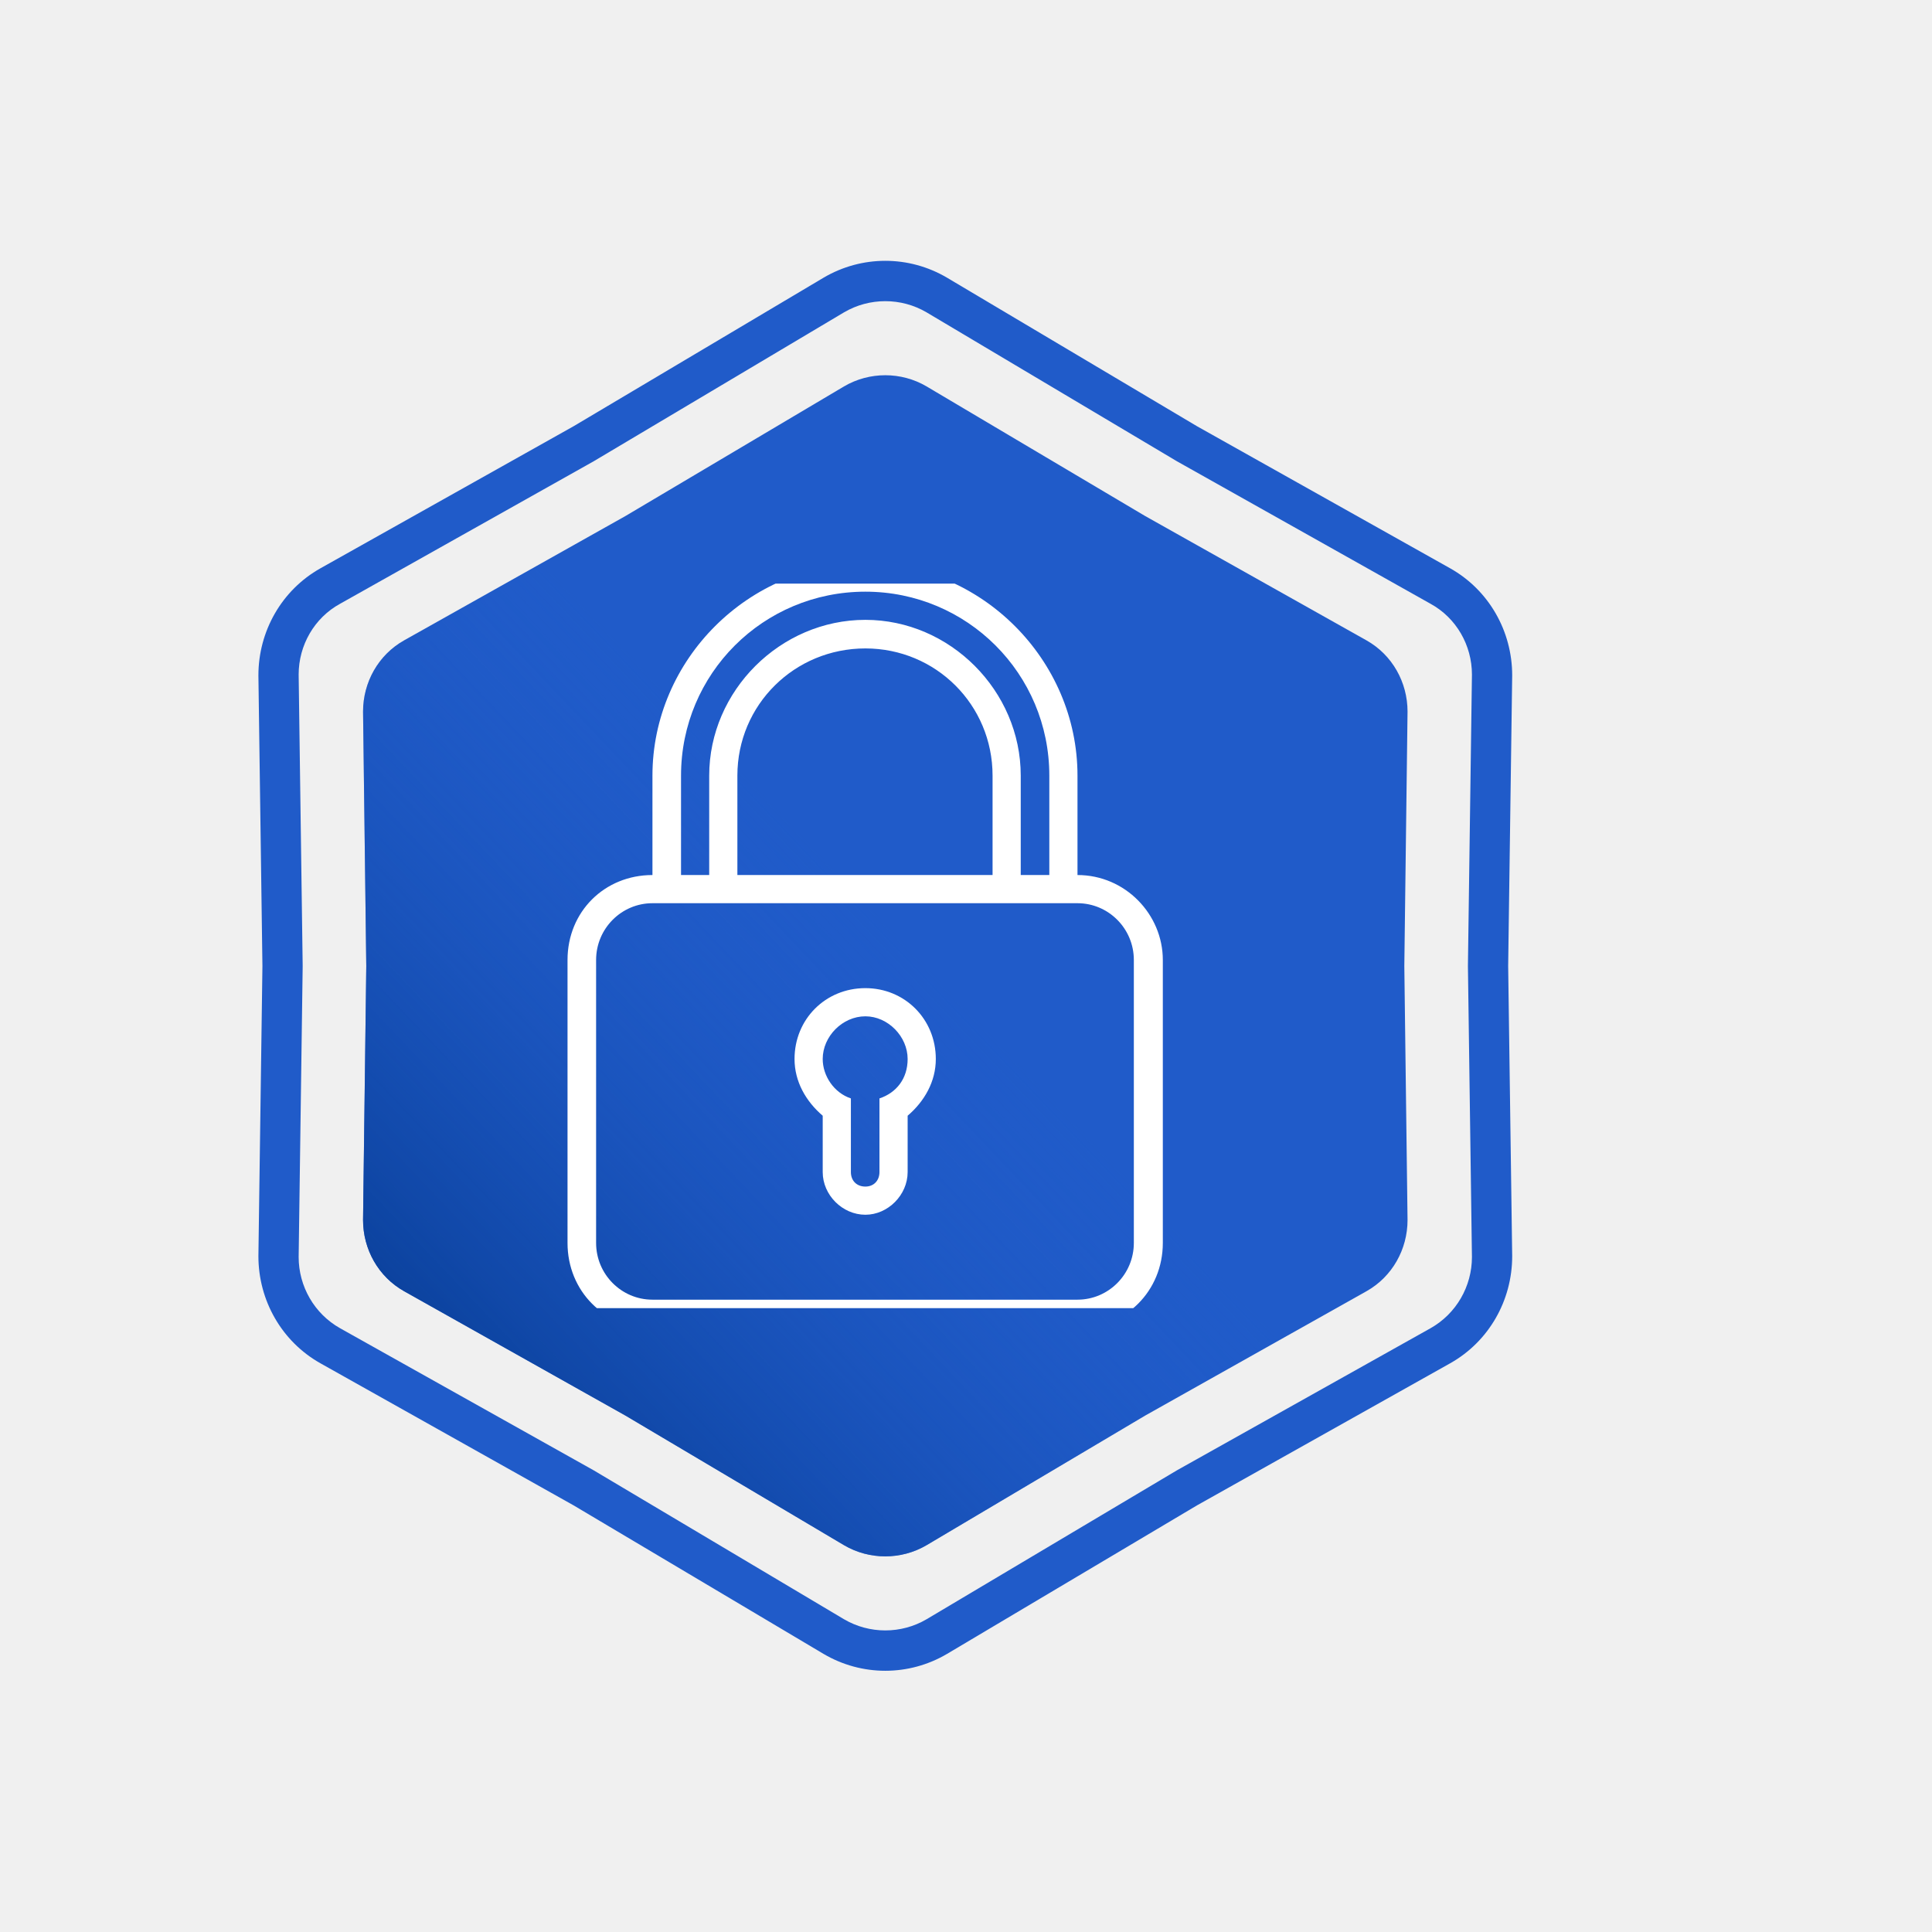
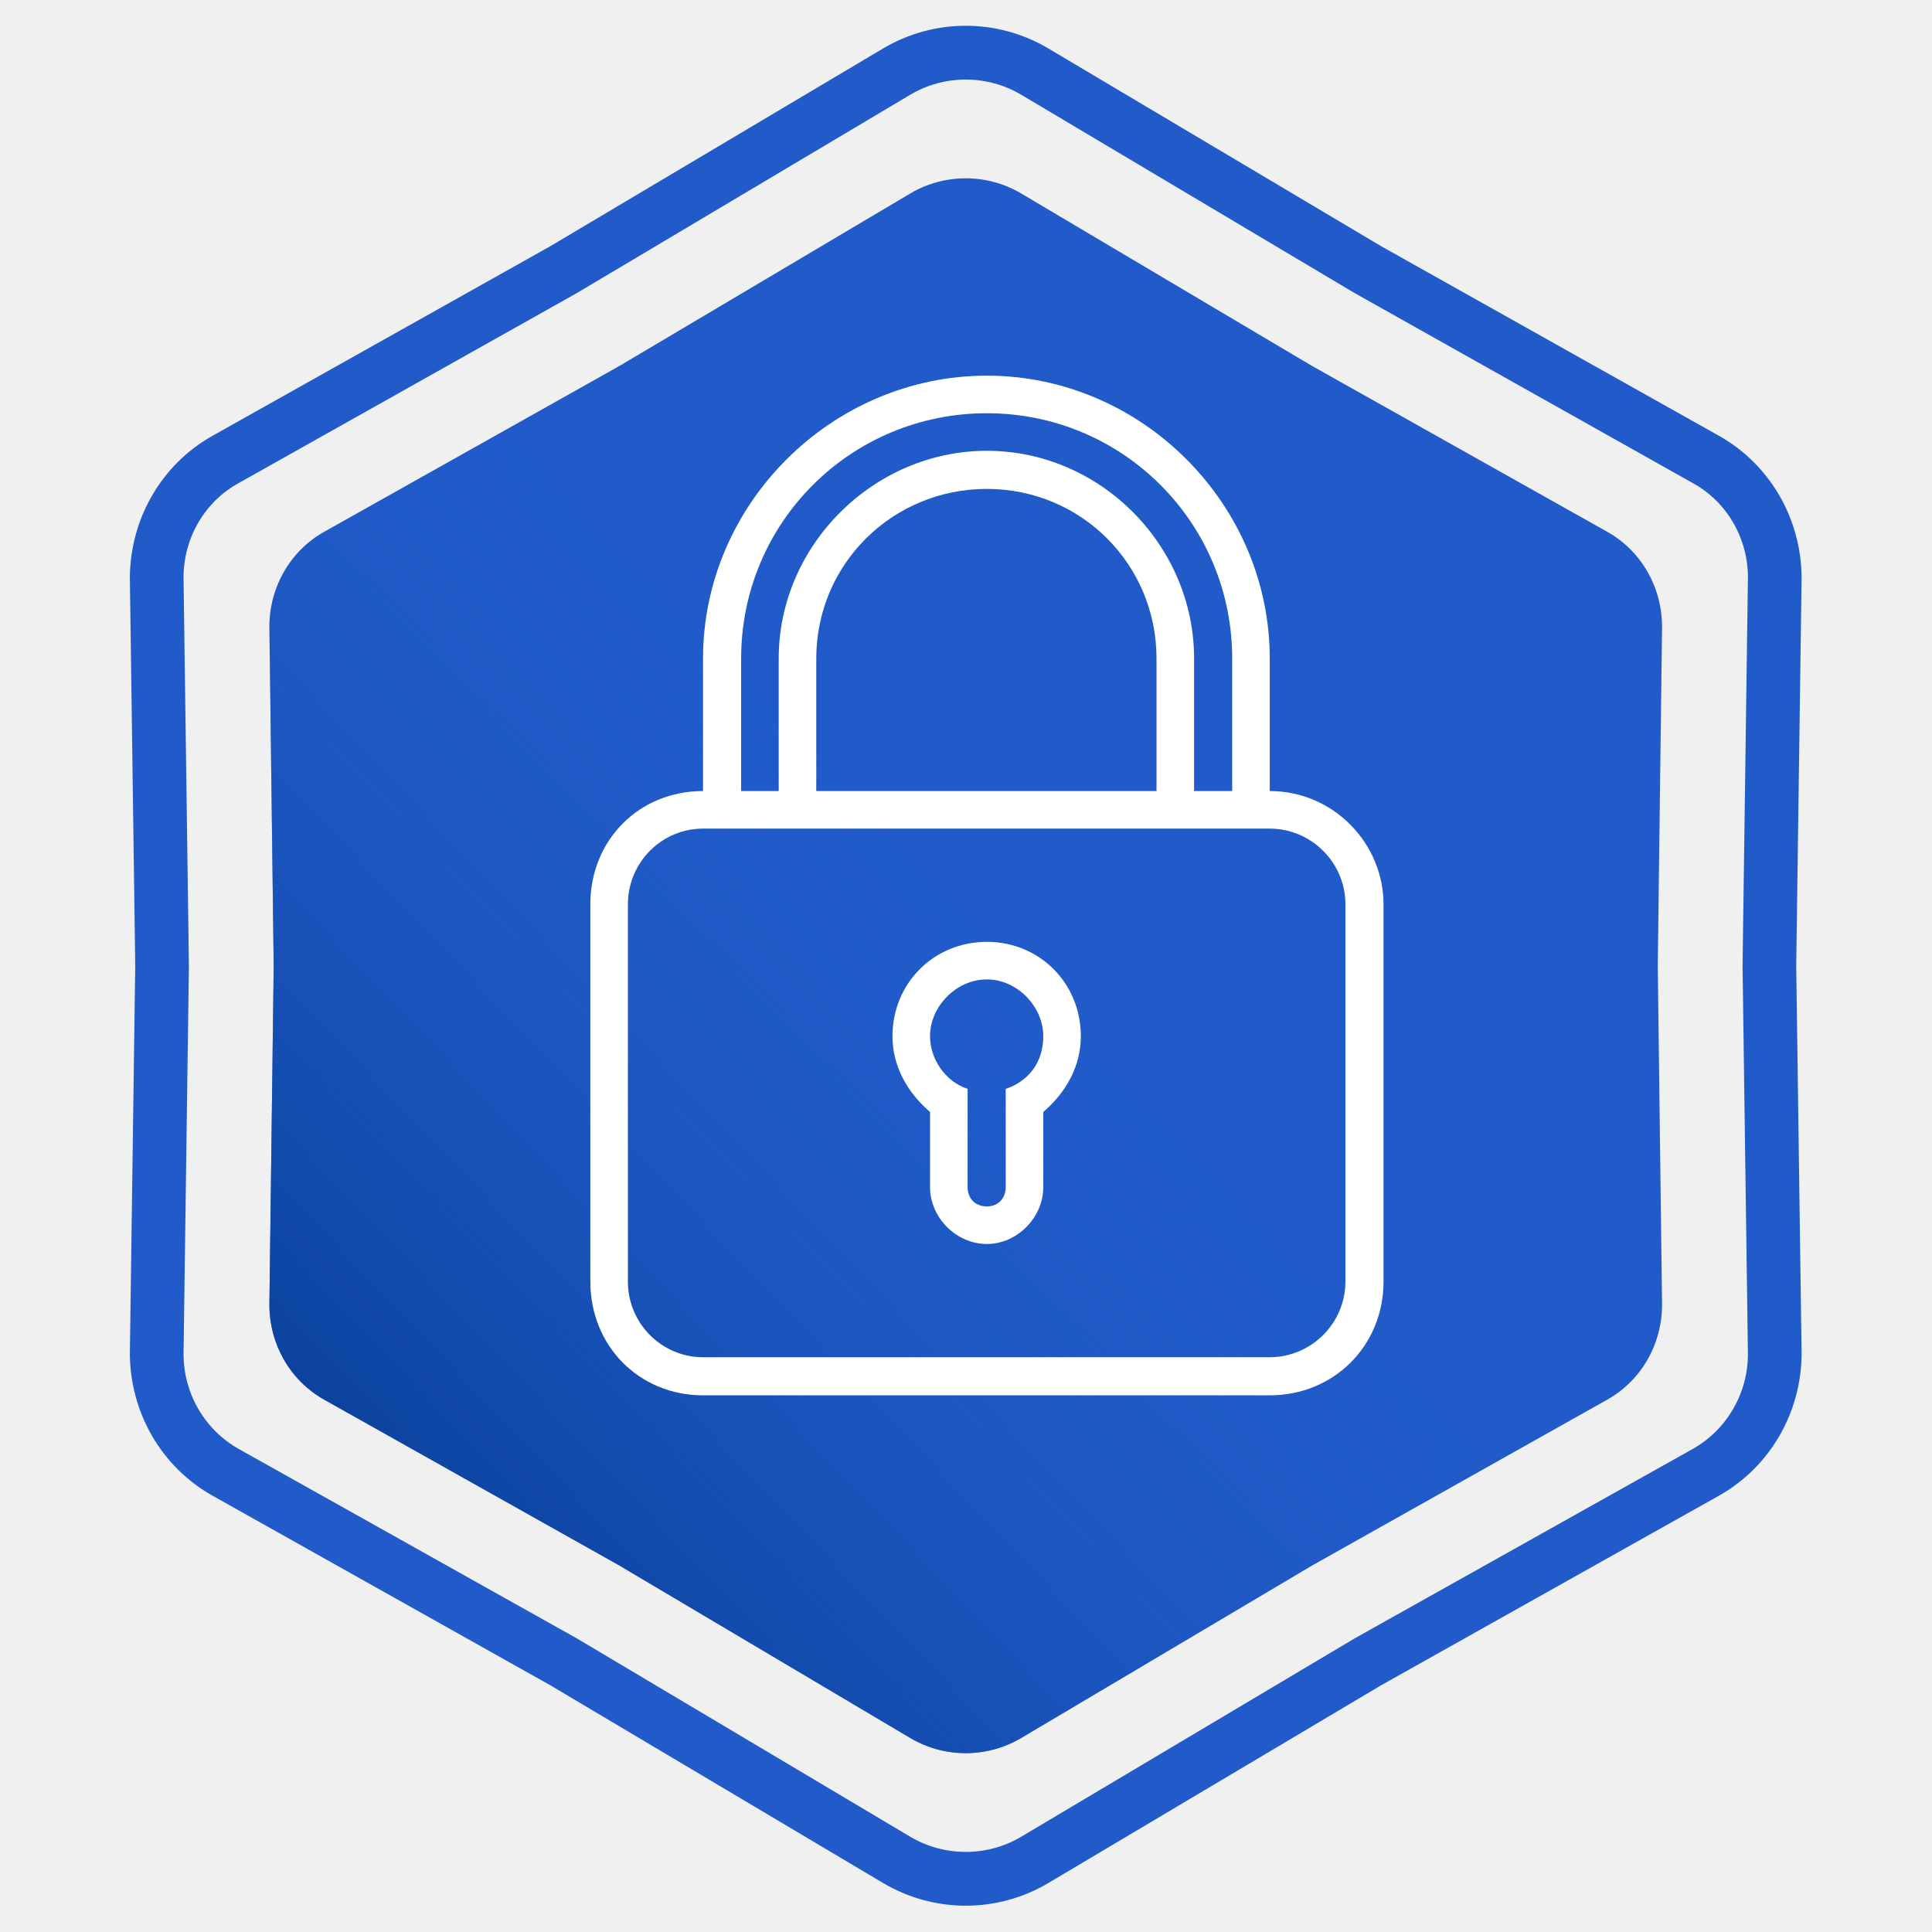
- <svg xmlns="http://www.w3.org/2000/svg" width="48" height="48" viewBox="0 0 48 48" fill="none">
+ <svg xmlns="http://www.w3.org/2000/svg" width="36" height="36" viewBox="0 0 36 36" fill="none">
  <defs>
-     <clipPath id="clip35_943">
-       <rect id="Mobile/ ic_equalizer" rx="-0.5" width="23" height="23" transform="translate(12.5 12.5)" fill="white" fill-opacity="0" />
-     </clipPath>
-     <clipPath id="clip36_888">
-       <rect id="lock-outlined-padlock-symbol-for-security-interface_icon-icons.com_57803 1" rx="-0.5" width="18" height="18" transform="translate(12.5 14.5)" fill="white" fill-opacity="0" />
-     </clipPath>
-     <linearGradient x1="30.922" y1="15.724" x2="10.491" y2="35.121" id="paint_linear_43_1151_0" gradientUnits="userSpaceOnUse">
+     <linearGradient x1="26.922" y1="9.724" x2="6.491" y2="29.121" id="paint_linear_43_1151_0" gradientUnits="userSpaceOnUse">
      <stop offset="0.405" stop-color="#205BC9" stop-opacity="0" />
      <stop offset="1" stop-color="#073D95" />
    </linearGradient>
  </defs>
-   <path id="Star 2" d="M14.25 10.59L7.96 14.12C7 14.66 6.42 15.68 6.42 16.78L6.52 24L6.42 31.21C6.42 32.31 7 33.33 7.96 33.87L14.25 37.4L20.46 41.09C21.41 41.65 22.58 41.65 23.53 41.09L29.74 37.4L36.03 33.87C36.99 33.33 37.57 32.31 37.57 31.21L37.47 24L37.57 16.78C37.57 15.68 36.99 14.66 36.03 14.12L29.74 10.59L23.53 6.9C22.58 6.34 21.41 6.34 20.46 6.9L14.25 10.59ZM14.75 11.46L8.45 15C7.81 15.35 7.42 16.03 7.42 16.76L7.52 24L7.42 31.23C7.42 31.96 7.81 32.64 8.45 33L14.75 36.53L20.97 40.23C21.6 40.6 22.39 40.6 23.02 40.23L29.24 36.53L35.54 33C36.18 32.64 36.57 31.96 36.57 31.23L36.47 24L36.57 16.76C36.57 16.03 36.18 15.35 35.54 15L29.24 11.46L23.02 7.76C22.39 7.39 21.6 7.39 20.97 7.76L14.75 11.46Z" fill="#205BC9" fill-opacity="1" fill-rule="evenodd" />
-   <path id="Star 1" d="M20.97 9.6L15.54 12.82L10.04 15.91C9.4 16.27 9.02 16.95 9.02 17.68L9.1 24L9.02 30.31C9.02 31.04 9.4 31.72 10.04 32.08L15.54 35.17L20.97 38.39C21.6 38.76 22.39 38.76 23.02 38.39L28.45 35.17L33.95 32.08C34.59 31.72 34.97 31.04 34.97 30.31L34.89 24L34.97 17.68C34.97 16.95 34.59 16.27 33.95 15.91L28.45 12.82L23.02 9.6C22.39 9.23 21.6 9.23 20.97 9.6Z" fill="#205BC9" fill-opacity="1" fill-rule="evenodd" />
-   <path id="Star 1" d="M20.97 9.6L15.54 12.82L10.04 15.91C9.4 16.27 9.02 16.95 9.02 17.68L9.1 24L9.02 30.31C9.02 31.04 9.4 31.72 10.04 32.08L15.54 35.17L20.97 38.39C21.6 38.76 22.39 38.76 23.02 38.39L28.45 35.17L33.95 32.08C34.59 31.72 34.97 31.04 34.97 30.31L34.89 24L34.97 17.68C34.97 16.95 34.59 16.27 33.95 15.91L28.45 12.82L23.02 9.6C22.39 9.23 21.6 9.23 20.97 9.6Z" fill="url(#paint_linear_43_1151_0)" fill-opacity="1" fill-rule="evenodd" />
-   <g clip-path="url(#clip35_943)" />
-   <g clip-path="url(#clip36_888)">
-     <path id="Vector" d="M21.5 24.55C20.51 24.55 19.74 25.32 19.74 26.31C19.74 26.87 20.02 27.36 20.44 27.72L20.44 29.12C20.44 29.69 20.93 30.18 21.5 30.18C22.06 30.18 22.55 29.69 22.55 29.12L22.55 27.72C22.97 27.36 23.25 26.87 23.25 26.31C23.25 25.32 22.48 24.55 21.5 24.55ZM21.85 27.29L21.85 29.12C21.85 29.33 21.71 29.48 21.5 29.48C21.28 29.48 21.14 29.33 21.14 29.12L21.14 27.29C20.72 27.15 20.44 26.73 20.44 26.31C20.44 25.75 20.93 25.25 21.5 25.25C22.06 25.25 22.55 25.75 22.55 26.31C22.55 26.8 22.27 27.15 21.85 27.29Z" fill="#FFFFFF" fill-opacity="1" fill-rule="nonzero" />
-     <path id="Vector" d="M26.77 21.74L26.77 19.27C26.77 16.39 24.38 14 21.5 14C18.6 14 16.21 16.39 16.21 19.27L16.21 21.74C15.02 21.74 14.1 22.65 14.1 23.85L14.1 30.88C14.1 32.08 15.02 33 16.21 33L26.77 33C27.96 33 28.89 32.08 28.89 30.88L28.89 23.85C28.89 22.72 27.96 21.74 26.77 21.74ZM16.92 19.27C16.92 16.74 18.96 14.7 21.5 14.7C24.03 14.7 26.07 16.74 26.07 19.27L26.07 21.74L25.36 21.74L25.36 19.27C25.36 17.16 23.6 15.4 21.5 15.4C19.39 15.4 17.62 17.16 17.62 19.27L17.62 21.74L16.92 21.74L16.92 19.27ZM24.66 19.27L24.66 21.74L18.32 21.74L18.32 19.27C18.32 17.51 19.74 16.11 21.5 16.11C23.25 16.11 24.66 17.51 24.66 19.27ZM28.17 30.88C28.17 31.66 27.54 32.29 26.77 32.29L16.21 32.29C15.44 32.29 14.81 31.66 14.81 30.88L14.81 23.85C14.81 23.07 15.44 22.44 16.21 22.44L26.77 22.44C27.54 22.44 28.17 23.07 28.17 23.85L28.17 30.88Z" fill="#FFFFFF" fill-opacity="1" fill-rule="nonzero" />
-   </g>
+   <rect id="фрейм 2" width="36" height="36" fill="#FFFFFF" fill-opacity="0" />
+   <path id="Star 2" d="M10.25 4.59L3.96 8.12C3 8.66 2.42 9.68 2.42 10.78L2.52 18L2.42 25.21C2.42 26.31 3 27.33 3.96 27.87L10.25 31.4L16.46 35.09C17.41 35.65 18.58 35.65 19.53 35.09L25.74 31.4L32.03 27.87C32.99 27.33 33.57 26.31 33.57 25.21L33.47 18L33.57 10.78C33.57 9.68 32.99 8.66 32.03 8.12L25.74 4.59L19.53 0.9C18.58 0.34 17.41 0.34 16.46 0.9L10.25 4.59ZM10.75 5.46L4.45 9C3.81 9.35 3.42 10.03 3.42 10.76L3.52 18L3.42 25.23C3.42 25.96 3.81 26.64 4.45 27L10.75 30.53L16.97 34.23C17.6 34.6 18.39 34.6 19.02 34.23L25.24 30.53L31.54 27C32.18 26.64 32.57 25.96 32.57 25.23L32.47 18L32.57 10.76C32.57 10.03 32.18 9.35 31.54 9L25.24 5.46L19.02 1.76C18.39 1.39 17.6 1.39 16.97 1.76L10.75 5.46Z" fill="#205BC9" fill-opacity="1" fill-rule="evenodd" />
+   <path id="Star 1" d="M16.97 3.6L11.54 6.82L6.04 9.91C5.4 10.27 5.02 10.95 5.02 11.68L5.1 18L5.02 24.31C5.02 25.04 5.4 25.72 6.04 26.08L11.54 29.17L16.97 32.39C17.6 32.76 18.39 32.76 19.02 32.39L24.45 29.17L29.95 26.08C30.59 25.72 30.97 25.04 30.97 24.31L30.89 18L30.97 11.68C30.97 10.95 30.59 10.27 29.95 9.91L24.45 6.82L19.02 3.6C18.39 3.23 17.6 3.23 16.97 3.6Z" fill="#205BC9" fill-opacity="1" fill-rule="evenodd" />
+   <path id="Star 1" d="M16.97 3.6L11.54 6.82L6.04 9.91C5.4 10.27 5.02 10.95 5.02 11.68L5.1 18L5.02 24.31C5.02 25.04 5.4 25.72 6.04 26.08L11.54 29.17L16.97 32.39C17.6 32.76 18.39 32.76 19.02 32.39L24.45 29.17L29.95 26.08C30.59 25.72 30.97 25.04 30.97 24.31L30.89 18L30.97 11.68C30.97 10.95 30.59 10.27 29.95 9.91L24.45 6.82L19.02 3.6C18.39 3.23 17.6 3.23 16.97 3.6Z" fill="url(#paint_linear_43_1151_0)" fill-opacity="1" fill-rule="evenodd" />
+   <path id="Vector" d="M18.39 17.55C17.4 17.55 16.63 18.32 16.63 19.31C16.63 19.87 16.91 20.36 17.33 20.72L17.33 22.12C17.33 22.69 17.82 23.18 18.39 23.18C18.95 23.18 19.44 22.69 19.44 22.12L19.44 20.72C19.86 20.36 20.14 19.87 20.14 19.31C20.14 18.32 19.37 17.55 18.39 17.55ZM18.74 20.29L18.74 22.12C18.74 22.33 18.6 22.48 18.39 22.48C18.17 22.48 18.03 22.33 18.03 22.12L18.03 20.29C17.61 20.15 17.33 19.73 17.33 19.31C17.33 18.75 17.82 18.25 18.39 18.25C18.95 18.25 19.44 18.75 19.44 19.31C19.44 19.8 19.16 20.15 18.74 20.29Z" fill="#FFFFFF" fill-opacity="1" fill-rule="nonzero" />
+   <path id="Vector" d="M23.66 14.74L23.66 12.27C23.66 9.39 21.27 7 18.39 7C15.5 7 13.1 9.39 13.1 12.27L13.1 14.74C11.91 14.74 11 15.65 11 16.85L11 23.88C11 25.08 11.91 26 13.1 26L23.66 26C24.85 26 25.78 25.08 25.78 23.88L25.78 16.85C25.78 15.72 24.85 14.74 23.66 14.74ZM13.81 12.27C13.81 9.74 15.85 7.7 18.39 7.7C20.92 7.7 22.96 9.74 22.96 12.27L22.96 14.74L22.25 14.74L22.25 12.27C22.25 10.16 20.5 8.4 18.39 8.4C16.28 8.4 14.51 10.16 14.51 12.27L14.51 14.74L13.81 14.74L13.81 12.27ZM21.55 12.27L21.55 14.74L15.21 14.74L15.21 12.27C15.21 10.51 16.63 9.11 18.39 9.11C20.14 9.11 21.55 10.51 21.55 12.27ZM25.07 23.88C25.07 24.66 24.43 25.29 23.66 25.29L13.1 25.29C12.33 25.29 11.7 24.66 11.7 23.88L11.7 16.85C11.7 16.07 12.33 15.44 13.1 15.44L23.66 15.44C24.43 15.44 25.07 16.07 25.07 16.85L25.07 23.88Z" fill="#FFFFFF" fill-opacity="1" fill-rule="nonzero" />
</svg>
